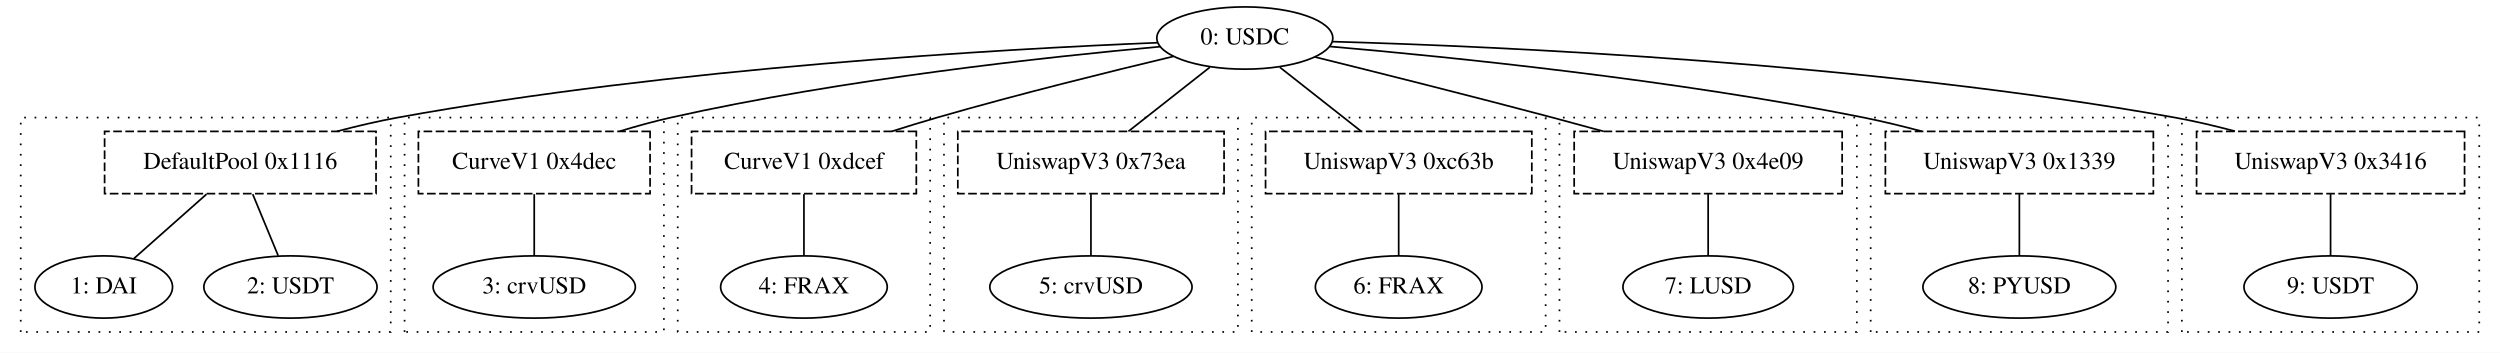
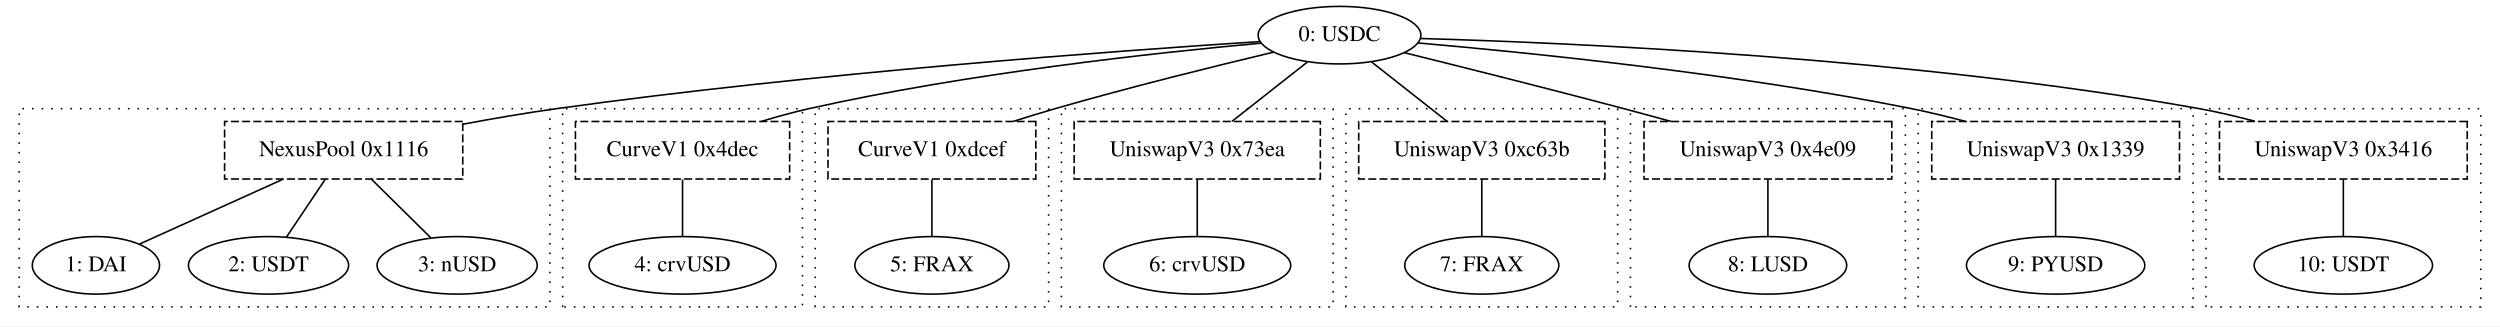
- <svg xmlns="http://www.w3.org/2000/svg" width="1446pt" height="204pt" viewBox="0.00 0.00 1446.00 204.00">
+ <svg xmlns="http://www.w3.org/2000/svg" width="1564pt" height="204pt" viewBox="0.00 0.00 1564.00 204.00">
  <g id="graph0" class="graph" transform="scale(1 1) rotate(0) translate(4 200)">
-     <polygon fill="white" stroke="transparent" points="-4,4 -4,-200 1442,-200 1442,4 -4,4" />
+     <polygon fill="white" stroke="transparent" points="-4,4 -4,-200 1560,-200 1560,4 -4,4" />
    <g id="clust1" class="cluster">
-       <polygon fill="none" stroke="black" stroke-dasharray="1,5" points="8,-8 8,-132 222,-132 222,-8 8,-8" />
+       <polygon fill="none" stroke="black" stroke-dasharray="1,5" points="8,-8 8,-132 340,-132 340,-8 8,-8" />
    </g>
    <g id="clust3" class="cluster">
-       <polygon fill="none" stroke="black" stroke-dasharray="1,5" points="230,-8 230,-132 380,-132 380,-8 230,-8" />
+       <polygon fill="none" stroke="black" stroke-dasharray="1,5" points="348,-8 348,-132 498,-132 498,-8 348,-8" />
    </g>
    <g id="clust5" class="cluster">
-       <polygon fill="none" stroke="black" stroke-dasharray="1,5" points="388,-8 388,-132 534,-132 534,-8 388,-8" />
+       <polygon fill="none" stroke="black" stroke-dasharray="1,5" points="506,-8 506,-132 652,-132 652,-8 506,-8" />
    </g>
    <g id="clust7" class="cluster">
-       <polygon fill="none" stroke="black" stroke-dasharray="1,5" points="542,-8 542,-132 712,-132 712,-8 542,-8" />
+       <polygon fill="none" stroke="black" stroke-dasharray="1,5" points="660,-8 660,-132 830,-132 830,-8 660,-8" />
    </g>
    <g id="clust9" class="cluster">
-       <polygon fill="none" stroke="black" stroke-dasharray="1,5" points="720,-8 720,-132 890,-132 890,-8 720,-8" />
+       <polygon fill="none" stroke="black" stroke-dasharray="1,5" points="838,-8 838,-132 1008,-132 1008,-8 838,-8" />
    </g>
    <g id="clust11" class="cluster">
-       <polygon fill="none" stroke="black" stroke-dasharray="1,5" points="898,-8 898,-132 1070,-132 1070,-8 898,-8" />
+       <polygon fill="none" stroke="black" stroke-dasharray="1,5" points="1016,-8 1016,-132 1188,-132 1188,-8 1016,-8" />
    </g>
    <g id="clust13" class="cluster">
-       <polygon fill="none" stroke="black" stroke-dasharray="1,5" points="1078,-8 1078,-132 1250,-132 1250,-8 1078,-8" />
+       <polygon fill="none" stroke="black" stroke-dasharray="1,5" points="1196,-8 1196,-132 1368,-132 1368,-8 1196,-8" />
    </g>
    <g id="clust15" class="cluster">
-       <polygon fill="none" stroke="black" stroke-dasharray="1,5" points="1258,-8 1258,-132 1430,-132 1430,-8 1258,-8" />
+       <polygon fill="none" stroke="black" stroke-dasharray="1,5" points="1376,-8 1376,-132 1548,-132 1548,-8 1376,-8" />
    </g>
    <g id="node1" class="node">
-       <ellipse fill="none" stroke="black" cx="716" cy="-178" rx="50.89" ry="18" />
-       <text text-anchor="middle" x="716" y="-174.3" font-family="Times,serif" font-size="14.00">0: USDC</text>
+       <ellipse fill="none" stroke="black" cx="834" cy="-178" rx="50.89" ry="18" />
+       <text text-anchor="middle" x="834" y="-174.3" font-family="Times,serif" font-size="14.00">0: USDC</text>
    </g>
-     <g id="node11" class="node">
-       <polygon fill="none" stroke="black" stroke-dasharray="5,2" points="213.5,-124 56.5,-124 56.5,-88 213.5,-88 213.5,-124" />
-       <text text-anchor="middle" x="135" y="-102.3" font-family="Times,serif" font-size="14.00">DefaultPool 0x1116</text>
+     <g id="node12" class="node">
+       <polygon fill="none" stroke="black" stroke-dasharray="5,2" points="285.5,-124 136.5,-124 136.5,-88 285.5,-88 285.5,-124" />
+       <text text-anchor="middle" x="211" y="-102.3" font-family="Times,serif" font-size="14.00">NexusPool 0x1116</text>
    </g>
    <g id="edge1" class="edge">
-       <path fill="none" stroke="black" d="M665.52,-175.3C576.23,-171.65 384.85,-160.88 226,-132 214.56,-129.92 202.46,-127.07 190.95,-124.04" />
-     </g>
-     <g id="node12" class="node">
-       <polygon fill="none" stroke="black" stroke-dasharray="5,2" points="372,-124 238,-124 238,-88 372,-88 372,-124" />
-       <text text-anchor="middle" x="305" y="-102.3" font-family="Times,serif" font-size="14.00">CurveV1 0x4dec</text>
-     </g>
-     <g id="edge5" class="edge">
-       <path fill="none" stroke="black" d="M667.15,-173.03C602,-167.12 483.32,-154.27 384,-132 374.31,-129.83 364.11,-127.01 354.37,-124.05" />
+       <path fill="none" stroke="black" d="M784.44,-174C695.79,-168.28 504.33,-154.38 344,-132 325.04,-129.35 304.67,-125.86 285.71,-122.32" />
    </g>
    <g id="node13" class="node">
-       <polygon fill="none" stroke="black" stroke-dasharray="5,2" points="526,-124 396,-124 396,-88 526,-88 526,-124" />
-       <text text-anchor="middle" x="461" y="-102.3" font-family="Times,serif" font-size="14.00">CurveV1 0xdcef</text>
+       <polygon fill="none" stroke="black" stroke-dasharray="5,2" points="490,-124 356,-124 356,-88 490,-88 490,-124" />
+       <text text-anchor="middle" x="423" y="-102.3" font-family="Times,serif" font-size="14.00">CurveV1 0x4dec</text>
    </g>
    <g id="edge7" class="edge">
-       <path fill="none" stroke="black" d="M674.79,-167.4C638.58,-158.77 584.55,-145.43 538,-132 529.49,-129.55 520.51,-126.79 511.8,-124.02" />
+       <path fill="none" stroke="black" d="M785.15,-173.03C720,-167.12 601.32,-154.27 502,-132 492.31,-129.83 482.11,-127.01 472.37,-124.05" />
    </g>
    <g id="node14" class="node">
-       <polygon fill="none" stroke="black" stroke-dasharray="5,2" points="704,-124 550,-124 550,-88 704,-88 704,-124" />
-       <text text-anchor="middle" x="627" y="-102.3" font-family="Times,serif" font-size="14.00">UniswapV3 0x73ea</text>
+       <polygon fill="none" stroke="black" stroke-dasharray="5,2" points="644,-124 514,-124 514,-88 644,-88 644,-124" />
+       <text text-anchor="middle" x="579" y="-102.3" font-family="Times,serif" font-size="14.00">CurveV1 0xdcef</text>
    </g>
    <g id="edge9" class="edge">
-       <path fill="none" stroke="black" d="M695.8,-161.12C681.75,-150.06 663.03,-135.34 648.67,-124.04" />
+       <path fill="none" stroke="black" d="M792.79,-167.4C756.58,-158.77 702.55,-145.43 656,-132 647.49,-129.55 638.51,-126.79 629.8,-124.02" />
    </g>
    <g id="node15" class="node">
-       <polygon fill="none" stroke="black" stroke-dasharray="5,2" points="882,-124 728,-124 728,-88 882,-88 882,-124" />
-       <text text-anchor="middle" x="805" y="-102.3" font-family="Times,serif" font-size="14.00">UniswapV3 0xc63b</text>
+       <polygon fill="none" stroke="black" stroke-dasharray="5,2" points="822,-124 668,-124 668,-88 822,-88 822,-124" />
+       <text text-anchor="middle" x="745" y="-102.3" font-family="Times,serif" font-size="14.00">UniswapV3 0x73ea</text>
    </g>
    <g id="edge11" class="edge">
-       <path fill="none" stroke="black" d="M736.2,-161.12C750.25,-150.06 768.97,-135.34 783.33,-124.04" />
+       <path fill="none" stroke="black" d="M813.8,-161.12C799.75,-150.06 781.03,-135.34 766.67,-124.04" />
    </g>
    <g id="node16" class="node">
-       <polygon fill="none" stroke="black" stroke-dasharray="5,2" points="1061.5,-124 906.5,-124 906.5,-88 1061.5,-88 1061.5,-124" />
-       <text text-anchor="middle" x="984" y="-102.3" font-family="Times,serif" font-size="14.00">UniswapV3 0x4e09</text>
+       <polygon fill="none" stroke="black" stroke-dasharray="5,2" points="1000,-124 846,-124 846,-88 1000,-88 1000,-124" />
+       <text text-anchor="middle" x="923" y="-102.3" font-family="Times,serif" font-size="14.00">UniswapV3 0xc63b</text>
    </g>
    <g id="edge13" class="edge">
-       <path fill="none" stroke="black" d="M756.36,-167.08C792.49,-158.14 846.86,-144.5 894,-132 903.56,-129.46 913.68,-126.72 923.54,-124" />
+       <path fill="none" stroke="black" d="M854.2,-161.12C868.25,-150.06 886.97,-135.34 901.33,-124.04" />
    </g>
    <g id="node17" class="node">
-       <polygon fill="none" stroke="black" stroke-dasharray="5,2" points="1241.5,-124 1086.5,-124 1086.5,-88 1241.5,-88 1241.5,-124" />
-       <text text-anchor="middle" x="1164" y="-102.3" font-family="Times,serif" font-size="14.00">UniswapV3 0x1339</text>
+       <polygon fill="none" stroke="black" stroke-dasharray="5,2" points="1179.5,-124 1024.5,-124 1024.5,-88 1179.5,-88 1179.5,-124" />
+       <text text-anchor="middle" x="1102" y="-102.3" font-family="Times,serif" font-size="14.00">UniswapV3 0x4e09</text>
    </g>
    <g id="edge15" class="edge">
-       <path fill="none" stroke="black" d="M765,-173.12C834.3,-167.12 964.68,-153.93 1074,-132 1084.97,-129.8 1096.57,-126.97 1107.65,-124.01" />
+       <path fill="none" stroke="black" d="M874.36,-167.08C910.49,-158.14 964.86,-144.5 1012,-132 1021.56,-129.46 1031.68,-126.72 1041.54,-124" />
    </g>
    <g id="node18" class="node">
-       <polygon fill="none" stroke="black" stroke-dasharray="5,2" points="1421.5,-124 1266.5,-124 1266.5,-88 1421.5,-88 1421.5,-124" />
-       <text text-anchor="middle" x="1344" y="-102.3" font-family="Times,serif" font-size="14.00">UniswapV3 0x3416</text>
+       <polygon fill="none" stroke="black" stroke-dasharray="5,2" points="1359.5,-124 1204.5,-124 1204.5,-88 1359.5,-88 1359.5,-124" />
+       <text text-anchor="middle" x="1282" y="-102.3" font-family="Times,serif" font-size="14.00">UniswapV3 0x1339</text>
    </g>
    <g id="edge17" class="edge">
-       <path fill="none" stroke="black" d="M766.47,-175.93C862.25,-173.2 1076.63,-163.76 1254,-132 1265.33,-129.97 1277.3,-127.14 1288.68,-124.12" />
+       <path fill="none" stroke="black" d="M883,-173.12C952.3,-167.12 1082.68,-153.93 1192,-132 1202.97,-129.8 1214.57,-126.97 1225.65,-124.01" />
+     </g>
+     <g id="node19" class="node">
+       <polygon fill="none" stroke="black" stroke-dasharray="5,2" points="1539.5,-124 1384.5,-124 1384.5,-88 1539.5,-88 1539.5,-124" />
+       <text text-anchor="middle" x="1462" y="-102.3" font-family="Times,serif" font-size="14.00">UniswapV3 0x3416</text>
+     </g>
+     <g id="edge19" class="edge">
+       <path fill="none" stroke="black" d="M884.47,-175.93C980.25,-173.2 1194.63,-163.76 1372,-132 1383.33,-129.97 1395.3,-127.14 1406.68,-124.12" />
    </g>
    <g id="node2" class="node">
      <ellipse fill="none" stroke="black" cx="56" cy="-34" rx="39.79" ry="18" />
      <text text-anchor="middle" x="56" y="-30.3" font-family="Times,serif" font-size="14.00">1: DAI</text>
    </g>
    <g id="node3" class="node">
      <ellipse fill="none" stroke="black" cx="164" cy="-34" rx="50.09" ry="18" />
      <text text-anchor="middle" x="164" y="-30.3" font-family="Times,serif" font-size="14.00">2: USDT</text>
    </g>
    <g id="node4" class="node">
-       <ellipse fill="none" stroke="black" cx="305" cy="-34" rx="58.49" ry="18" />
-       <text text-anchor="middle" x="305" y="-30.3" font-family="Times,serif" font-size="14.00">3: crvUSD</text>
+       <ellipse fill="none" stroke="black" cx="282" cy="-34" rx="50.09" ry="18" />
+       <text text-anchor="middle" x="282" y="-30.3" font-family="Times,serif" font-size="14.00">3: nUSD</text>
    </g>
    <g id="node5" class="node">
-       <ellipse fill="none" stroke="black" cx="461" cy="-34" rx="48.19" ry="18" />
-       <text text-anchor="middle" x="461" y="-30.3" font-family="Times,serif" font-size="14.00">4: FRAX</text>
+       <ellipse fill="none" stroke="black" cx="423" cy="-34" rx="58.49" ry="18" />
+       <text text-anchor="middle" x="423" y="-30.3" font-family="Times,serif" font-size="14.00">4: crvUSD</text>
    </g>
    <g id="node6" class="node">
-       <ellipse fill="none" stroke="black" cx="627" cy="-34" rx="58.49" ry="18" />
-       <text text-anchor="middle" x="627" y="-30.3" font-family="Times,serif" font-size="14.00">5: crvUSD</text>
+       <ellipse fill="none" stroke="black" cx="579" cy="-34" rx="48.19" ry="18" />
+       <text text-anchor="middle" x="579" y="-30.3" font-family="Times,serif" font-size="14.00">5: FRAX</text>
    </g>
    <g id="node7" class="node">
-       <ellipse fill="none" stroke="black" cx="805" cy="-34" rx="48.19" ry="18" />
-       <text text-anchor="middle" x="805" y="-30.3" font-family="Times,serif" font-size="14.00">6: FRAX</text>
+       <ellipse fill="none" stroke="black" cx="745" cy="-34" rx="58.49" ry="18" />
+       <text text-anchor="middle" x="745" y="-30.3" font-family="Times,serif" font-size="14.00">6: crvUSD</text>
    </g>
    <g id="node8" class="node">
-       <ellipse fill="none" stroke="black" cx="984" cy="-34" rx="49.29" ry="18" />
-       <text text-anchor="middle" x="984" y="-30.3" font-family="Times,serif" font-size="14.00">7: LUSD</text>
+       <ellipse fill="none" stroke="black" cx="923" cy="-34" rx="48.19" ry="18" />
+       <text text-anchor="middle" x="923" y="-30.3" font-family="Times,serif" font-size="14.00">7: FRAX</text>
    </g>
    <g id="node9" class="node">
-       <ellipse fill="none" stroke="black" cx="1164" cy="-34" rx="55.79" ry="18" />
-       <text text-anchor="middle" x="1164" y="-30.3" font-family="Times,serif" font-size="14.00">8: PYUSD</text>
+       <ellipse fill="none" stroke="black" cx="1102" cy="-34" rx="49.29" ry="18" />
+       <text text-anchor="middle" x="1102" y="-30.3" font-family="Times,serif" font-size="14.00">8: LUSD</text>
    </g>
    <g id="node10" class="node">
-       <ellipse fill="none" stroke="black" cx="1344" cy="-34" rx="50.09" ry="18" />
-       <text text-anchor="middle" x="1344" y="-30.3" font-family="Times,serif" font-size="14.00">9: USDT</text>
+       <ellipse fill="none" stroke="black" cx="1282" cy="-34" rx="55.79" ry="18" />
+       <text text-anchor="middle" x="1282" y="-30.3" font-family="Times,serif" font-size="14.00">9: PYUSD</text>
+     </g>
+     <g id="node11" class="node">
+       <ellipse fill="none" stroke="black" cx="1462" cy="-34" rx="55.79" ry="18" />
+       <text text-anchor="middle" x="1462" y="-30.3" font-family="Times,serif" font-size="14.00">10: USDT</text>
    </g>
    <g id="edge2" class="edge">
-       <path fill="none" stroke="black" d="M115.47,-87.7C102.59,-76.28 85.85,-61.45 73.42,-50.44" />
+       <path fill="none" stroke="black" d="M173.08,-87.88C145.3,-75.33 108.24,-58.59 83.32,-47.34" />
    </g>
    <g id="edge3" class="edge">
-       <path fill="none" stroke="black" d="M142.17,-87.7C146.66,-76.85 152.43,-62.92 156.91,-52.1" />
+       <path fill="none" stroke="black" d="M199.38,-87.7C191.99,-76.68 182.46,-62.5 175.16,-51.62" />
    </g>
-     <g id="edge6" class="edge">
-       <path fill="none" stroke="black" d="M305,-87.7C305,-76.85 305,-62.92 305,-52.1" />
+     <g id="edge4" class="edge">
+       <path fill="none" stroke="black" d="M228.55,-87.7C239.88,-76.52 254.53,-62.08 265.62,-51.14" />
    </g>
    <g id="edge8" class="edge">
-       <path fill="none" stroke="black" d="M461,-87.7C461,-76.85 461,-62.92 461,-52.1" />
+       <path fill="none" stroke="black" d="M423,-87.7C423,-76.85 423,-62.92 423,-52.1" />
    </g>
    <g id="edge10" class="edge">
-       <path fill="none" stroke="black" d="M627,-87.7C627,-76.85 627,-62.92 627,-52.1" />
+       <path fill="none" stroke="black" d="M579,-87.7C579,-76.85 579,-62.92 579,-52.1" />
    </g>
    <g id="edge12" class="edge">
-       <path fill="none" stroke="black" d="M805,-87.7C805,-76.85 805,-62.92 805,-52.1" />
+       <path fill="none" stroke="black" d="M745,-87.7C745,-76.85 745,-62.92 745,-52.1" />
    </g>
    <g id="edge14" class="edge">
-       <path fill="none" stroke="black" d="M984,-87.7C984,-76.85 984,-62.92 984,-52.1" />
+       <path fill="none" stroke="black" d="M923,-87.7C923,-76.85 923,-62.92 923,-52.1" />
    </g>
    <g id="edge16" class="edge">
-       <path fill="none" stroke="black" d="M1164,-87.7C1164,-76.85 1164,-62.92 1164,-52.1" />
+       <path fill="none" stroke="black" d="M1102,-87.7C1102,-76.85 1102,-62.92 1102,-52.1" />
    </g>
    <g id="edge18" class="edge">
-       <path fill="none" stroke="black" d="M1344,-87.7C1344,-76.85 1344,-62.92 1344,-52.1" />
+       <path fill="none" stroke="black" d="M1282,-87.7C1282,-76.85 1282,-62.92 1282,-52.1" />
+     </g>
+     <g id="edge20" class="edge">
+       <path fill="none" stroke="black" d="M1462,-87.7C1462,-76.85 1462,-62.92 1462,-52.1" />
    </g>
  </g>
</svg>
